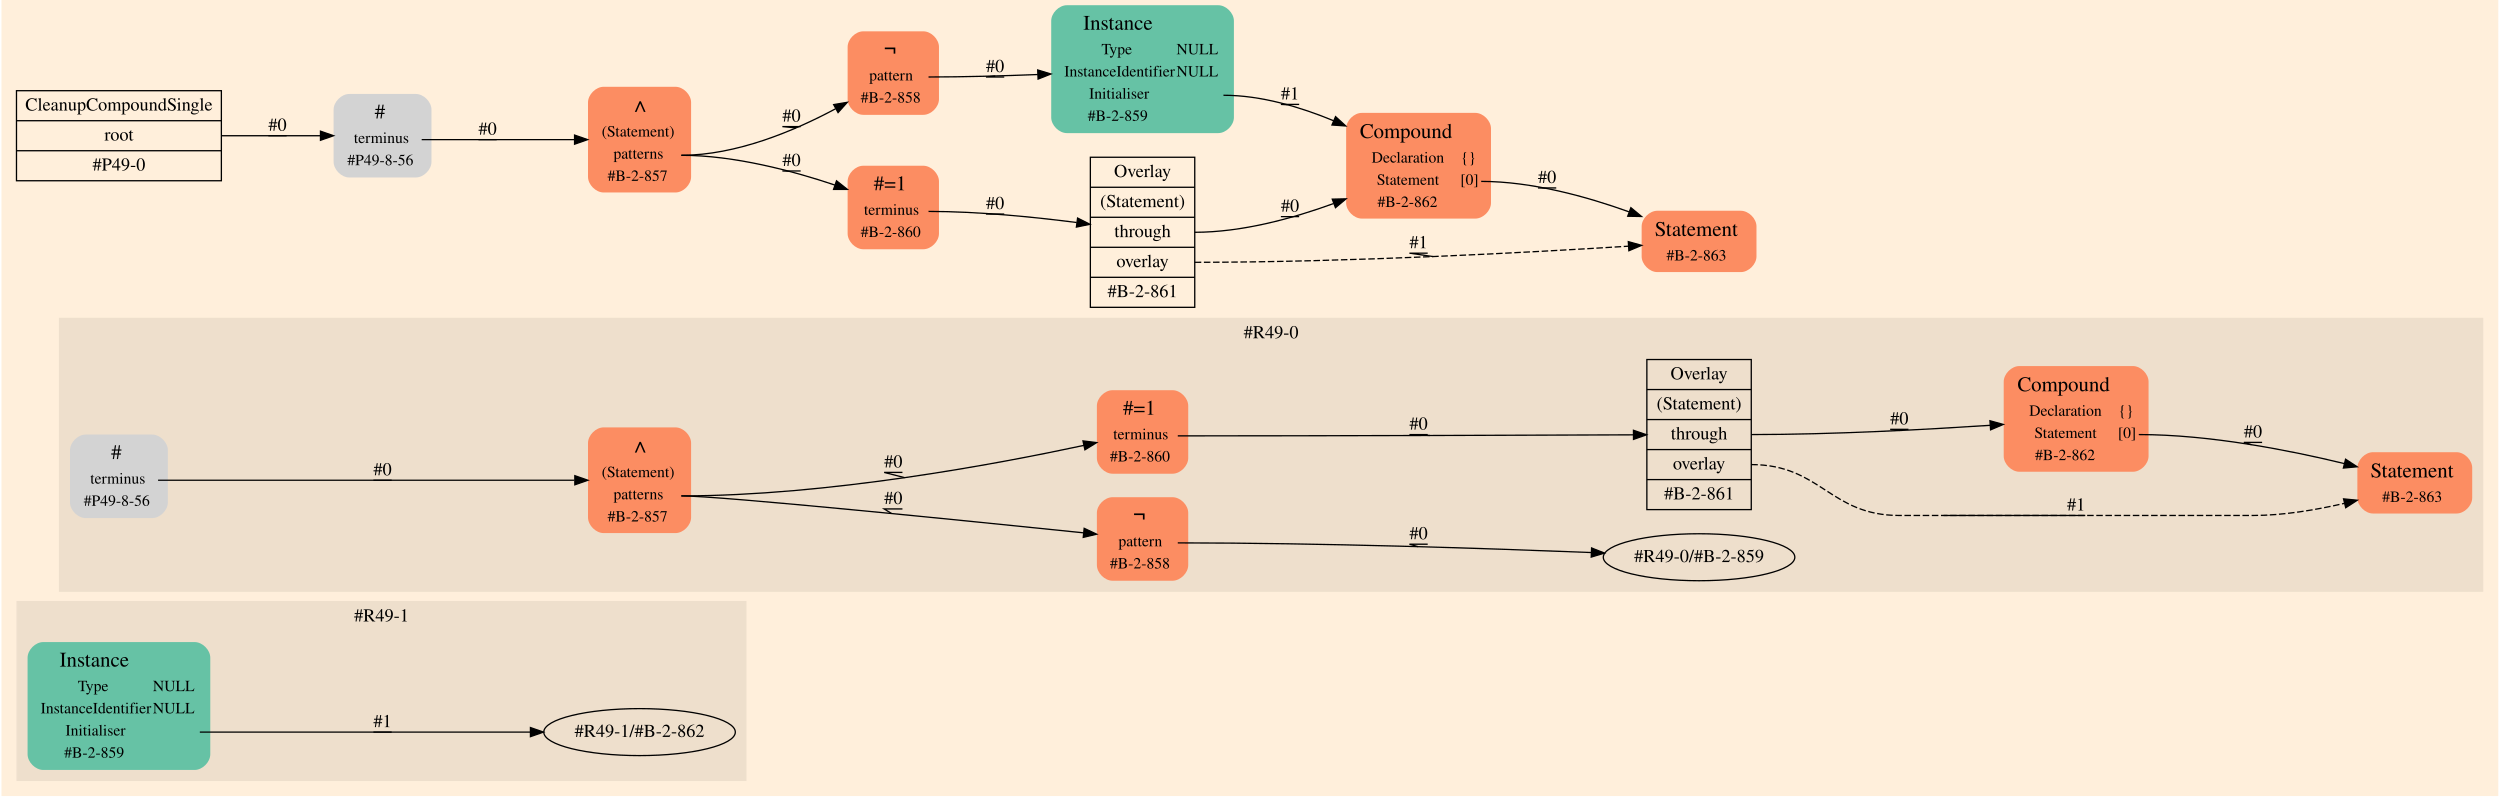
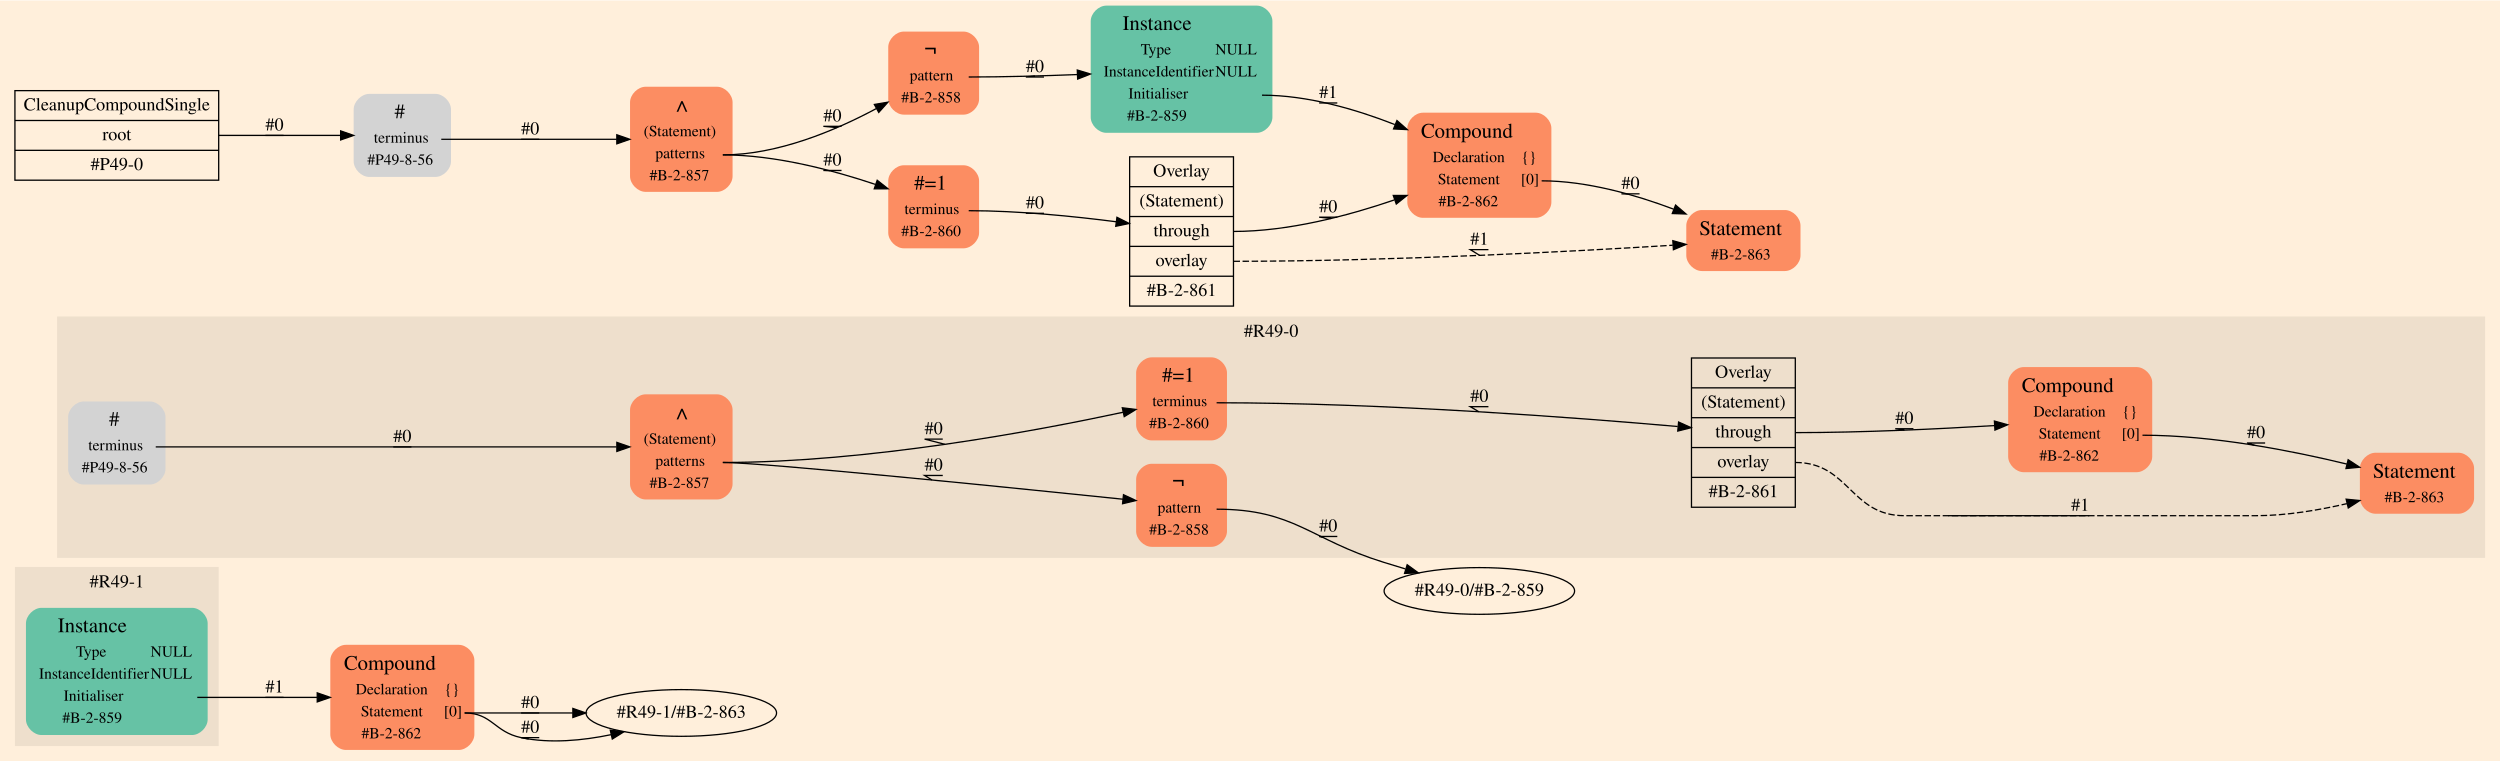
- <svg xmlns="http://www.w3.org/2000/svg" width="1008pt" height="321pt" viewBox="0.00 0.00 1008.00 321.38">
-   <g id="graph0" class="graph" transform="scale(.5268 .5268) rotate(0) translate(4 606)">
-     <polygon fill="#ffefdb" stroke="transparent" points="-4,4 -4,-606 1909.274,-606 1909.274,4 -4,4" />
+ <svg xmlns="http://www.w3.org/2000/svg" width="1008pt" height="307pt" viewBox="0.00 0.00 1008.00 306.65">
+   <g id="graph0" class="graph" transform="scale(.5233 .5233) rotate(0) translate(4 582)">
+     <polygon fill="#ffefdb" stroke="transparent" points="-4,4 -4,-582 1922.274,-582 1922.274,4 -4,4" />
    <g id="clust1" class="cluster">
-       <polygon fill="#eedfcc" stroke="#eedfcc" points="8,-8 8,-145 566.387,-145 566.387,-8 8,-8" />
-       <text text-anchor="middle" x="287.193" y="-129.8" font-family="Times,serif" font-size="14.00" fill="#000000">#R49-1</text>
+       <polygon fill="#eedfcc" stroke="#eedfcc" points="8,-8 8,-145 164,-145 164,-8 8,-8" />
+       <text text-anchor="middle" x="86" y="-129.8" font-family="Times,serif" font-size="14.00" fill="#000000">#R49-1</text>
    </g>
    <g id="clust2" class="cluster">
-       <polygon fill="#eedfcc" stroke="#eedfcc" points="40.5,-153 40.5,-362 1897.274,-362 1897.274,-153 40.5,-153" />
-       <text text-anchor="middle" x="968.887" y="-346.8" font-family="Times,serif" font-size="14.00" fill="#000000">#R49-0</text>
+       <polygon fill="#eedfcc" stroke="#eedfcc" points="40.5,-153 40.5,-338 1910.274,-338 1910.274,-153 40.5,-153" />
+       <text text-anchor="middle" x="975.387" y="-322.8" font-family="Times,serif" font-size="14.00" fill="#000000">#R49-0</text>
    </g>
    <g id="node1" class="node">
      <path fill="#66c2a5" stroke="transparent" d="M144,-114C144,-114 28,-114 28,-114 22,-114 16,-108 16,-102 16,-102 16,-28 16,-28 16,-22 22,-16 28,-16 28,-16 144,-16 144,-16 150,-16 156,-22 156,-28 156,-28 156,-102 156,-102 156,-108 150,-114 144,-114" />
      <text text-anchor="start" x="40.5" y="-95.2" font-family="Times,serif" font-size="16.00" fill="#000000">Instance</text>
      <text text-anchor="start" x="54.5" y="-76.4" font-family="Times,serif" font-size="12.00" fill="#000000">Type</text>
      <text text-anchor="start" x="112" y="-76.4" font-family="Times,serif" font-size="12.00" fill="#000000">NULL</text>
      <text text-anchor="start" x="26" y="-59.4" font-family="Times,serif" font-size="12.00" fill="#000000">InstanceIdentifier</text>
      <text text-anchor="start" x="112" y="-59.4" font-family="Times,serif" font-size="12.00" fill="#000000">NULL</text>
      <text text-anchor="start" x="45" y="-42.4" font-family="Times,serif" font-size="12.00" fill="#000000">Initialiser</text>
      <text text-anchor="start" x="44" y="-25.4" font-family="Times,serif" font-size="12.00" fill="#000000">#B-2-859</text>
    </g>
    <g id="node2" class="node">
-       <ellipse fill="none" stroke="#000000" cx="484.943" cy="-45" rx="73.387" ry="18" />
-       <text text-anchor="middle" x="484.943" y="-41.3" font-family="Times,serif" font-size="14.00" fill="#000000">#R49-1/#B-2-862</text>
+       <path fill="#fc8d62" stroke="transparent" d="M349.5,-85.5C349.5,-85.5 262.5,-85.5 262.5,-85.5 256.5,-85.5 250.5,-79.5 250.5,-73.5 250.5,-73.5 250.5,-16.5 250.5,-16.5 250.5,-10.5 256.5,-4.5 262.5,-4.5 262.5,-4.5 349.5,-4.5 349.5,-4.5 355.5,-4.5 361.5,-10.5 361.5,-16.5 361.5,-16.5 361.5,-73.5 361.5,-73.5 361.5,-79.5 355.5,-85.5 349.5,-85.5" />
+       <text text-anchor="start" x="261" y="-66.2" font-family="Times,serif" font-size="16.00" fill="#000000">Compound</text>
+       <text text-anchor="start" x="270" y="-47.4" font-family="Times,serif" font-size="12.00" fill="#000000">Declaration</text>
+       <text text-anchor="start" x="338.5" y="-47.4" font-family="Times,serif" font-size="12.00" fill="#000000">{}</text>
+       <text text-anchor="start" x="274" y="-30.4" font-family="Times,serif" font-size="12.00" fill="#000000">Statement</text>
+       <text text-anchor="start" x="338" y="-30.4" font-family="Times,serif" font-size="12.00" fill="#000000">[0]</text>
+       <text text-anchor="start" x="274.5" y="-13.4" font-family="Times,serif" font-size="12.00" fill="#000000">#B-2-862</text>
+     </g>
+     <g id="edge2" class="edge">
+       <path fill="none" stroke="#000000" d="M148,-45C178.294,-45 211.854,-45 240.226,-45" />
+       <polygon fill="#000000" stroke="#000000" points="240.428,-48.5 250.428,-45 240.428,-41.5 240.428,-48.5" />
+       <text text-anchor="middle" x="207.5" y="-48.8" font-family="Times,serif" font-size="14.00" fill="#000000">#1</text>
+       <polyline fill="none" stroke="#000000" points="214.5,-45 200.5,-45 207.292,-45 " />
+     </g>
+     <g id="node3" class="node">
+       <ellipse fill="none" stroke="#000000" cx="520.943" cy="-33" rx="73.387" ry="18" />
+       <text text-anchor="middle" x="520.943" y="-29.3" font-family="Times,serif" font-size="14.00" fill="#000000">#R49-1/#B-2-863</text>
    </g>
    <g id="edge1" class="edge">
-       <path fill="none" stroke="#000000" d="M148,-45C234.243,-45 332.904,-45 401.075,-45" />
-       <polygon fill="#000000" stroke="#000000" points="401.327,-48.5 411.327,-45 401.327,-41.5 401.327,-48.5" />
-       <text text-anchor="middle" x="288" y="-48.8" font-family="Times,serif" font-size="14.00" fill="#000000">#1</text>
-       <polyline fill="none" stroke="#000000" points="295,-45 281,-45 287.994,-45 " />
-     </g>
-     <g id="node3" class="node">
-       <path fill="#fc8d62" stroke="transparent" d="M512.443,-278.5C512.443,-278.5 457.443,-278.5 457.443,-278.5 451.443,-278.5 445.443,-272.5 445.443,-266.5 445.443,-266.5 445.443,-209.5 445.443,-209.5 445.443,-203.5 451.443,-197.5 457.443,-197.5 457.443,-197.5 512.443,-197.5 512.443,-197.5 518.443,-197.5 524.443,-203.5 524.443,-209.5 524.443,-209.5 524.443,-266.5 524.443,-266.5 524.443,-272.5 518.443,-278.5 512.443,-278.5" />
-       <text text-anchor="start" x="477.443" y="-259.2" font-family="Times,serif" font-size="16.00" fill="#000000">∧</text>
-       <text text-anchor="start" x="455.943" y="-240.4" font-family="Times,serif" font-size="12.00" fill="#000000">(Statement)</text>
-       <text text-anchor="start" x="464.943" y="-223.4" font-family="Times,serif" font-size="12.00" fill="#000000">patterns</text>
-       <text text-anchor="start" x="460.443" y="-206.4" font-family="Times,serif" font-size="12.00" fill="#000000">#B-2-857</text>
+       <path fill="none" stroke="#000000" d="M354,-33C381.113,-33 410.704,-33 437.341,-33" />
+       <polygon fill="#000000" stroke="#000000" points="437.393,-36.5 447.393,-33 437.393,-29.5 437.393,-36.5" />
+       <text text-anchor="middle" x="404.5" y="-36.8" font-family="Times,serif" font-size="14.00" fill="#000000">#0</text>
+       <polyline fill="none" stroke="#000000" points="411.5,-33 397.5,-33 404.438,-33 " />
+     </g>
+     <g id="edge3" class="edge">
+       <path fill="none" stroke="#000000" d="M354,-33C375.097,-33 376.849,-18.313 397.5,-14 420.038,-9.293 445.117,-11.759 466.751,-16.258" />
+       <polygon fill="#000000" stroke="#000000" points="466.22,-19.727 476.747,-18.528 467.771,-12.9 466.22,-19.727" />
+       <text text-anchor="middle" x="404.5" y="-17.8" font-family="Times,serif" font-size="14.00" fill="#000000">#0</text>
+       <polyline fill="none" stroke="#000000" points="411.5,-14 397.5,-14 403.363,-12.942 " />
+     </g>
+     <g id="node4" class="node">
+       <path fill="#fc8d62" stroke="transparent" d="M548.443,-278.5C548.443,-278.5 493.443,-278.5 493.443,-278.5 487.443,-278.5 481.443,-272.5 481.443,-266.5 481.443,-266.5 481.443,-209.5 481.443,-209.5 481.443,-203.5 487.443,-197.5 493.443,-197.5 493.443,-197.5 548.443,-197.5 548.443,-197.5 554.443,-197.5 560.443,-203.5 560.443,-209.5 560.443,-209.5 560.443,-266.5 560.443,-266.5 560.443,-272.5 554.443,-278.5 548.443,-278.5" />
+       <text text-anchor="start" x="513.443" y="-259.2" font-family="Times,serif" font-size="16.00" fill="#000000">∧</text>
+       <text text-anchor="start" x="491.943" y="-240.4" font-family="Times,serif" font-size="12.00" fill="#000000">(Statement)</text>
+       <text text-anchor="start" x="500.943" y="-223.4" font-family="Times,serif" font-size="12.00" fill="#000000">patterns</text>
+       <text text-anchor="start" x="496.443" y="-206.4" font-family="Times,serif" font-size="12.00" fill="#000000">#B-2-857</text>
+     </g>
+     <g id="node6" class="node">
+       <path fill="#fc8d62" stroke="transparent" d="M929.387,-225C929.387,-225 883.387,-225 883.387,-225 877.387,-225 871.387,-219 871.387,-213 871.387,-213 871.387,-173 871.387,-173 871.387,-167 877.387,-161 883.387,-161 883.387,-161 929.387,-161 929.387,-161 935.387,-161 941.387,-167 941.387,-173 941.387,-173 941.387,-213 941.387,-213 941.387,-219 935.387,-225 929.387,-225" />
+       <text text-anchor="start" x="899.387" y="-206.2" font-family="Times,serif" font-size="16.00" fill="#000000">¬</text>
+       <text text-anchor="start" x="887.887" y="-187.4" font-family="Times,serif" font-size="12.00" fill="#000000">pattern</text>
+       <text text-anchor="start" x="881.387" y="-170.4" font-family="Times,serif" font-size="12.00" fill="#000000">#B-2-858</text>
+     </g>
+     <g id="edge5" class="edge">
+       <path fill="none" stroke="#000000" d="M552.943,-226C583.029,-226 772.856,-206.8 861.23,-197.69" />
+       <polygon fill="#000000" stroke="#000000" points="861.646,-201.166 871.234,-196.658 860.927,-194.203 861.646,-201.166" />
+       <text text-anchor="middle" x="715.387" y="-219.8" font-family="Times,serif" font-size="14.00" fill="#000000">#0</text>
+       <polyline fill="none" stroke="#000000" points="722.387,-216 708.387,-216 714.077,-212.481 " />
+     </g>
+     <g id="node7" class="node">
+       <path fill="#fc8d62" stroke="transparent" d="M929.387,-307C929.387,-307 883.387,-307 883.387,-307 877.387,-307 871.387,-301 871.387,-295 871.387,-295 871.387,-255 871.387,-255 871.387,-249 877.387,-243 883.387,-243 883.387,-243 929.387,-243 929.387,-243 935.387,-243 941.387,-249 941.387,-255 941.387,-255 941.387,-295 941.387,-295 941.387,-301 935.387,-307 929.387,-307" />
+       <text text-anchor="start" x="891.387" y="-288.2" font-family="Times,serif" font-size="16.00" fill="#000000">#=1</text>
+       <text text-anchor="start" x="883.887" y="-269.4" font-family="Times,serif" font-size="12.00" fill="#000000">terminus</text>
+       <text text-anchor="start" x="881.387" y="-252.4" font-family="Times,serif" font-size="12.00" fill="#000000">#B-2-860</text>
+     </g>
+     <g id="edge4" class="edge">
+       <path fill="none" stroke="#000000" d="M552.943,-226C664.751,-226 794.586,-250.356 861.454,-264.724" />
+       <polygon fill="#000000" stroke="#000000" points="860.728,-268.148 871.243,-266.854 862.216,-261.308 860.728,-268.148" />
+       <text text-anchor="middle" x="715.387" y="-247.8" font-family="Times,serif" font-size="14.00" fill="#000000">#0</text>
+       <polyline fill="none" stroke="#000000" points="722.387,-244 708.387,-244 724.071,-239.977 " />
    </g>
    <g id="node5" class="node">
-       <path fill="#fc8d62" stroke="transparent" d="M893.387,-225C893.387,-225 847.387,-225 847.387,-225 841.387,-225 835.387,-219 835.387,-213 835.387,-213 835.387,-173 835.387,-173 835.387,-167 841.387,-161 847.387,-161 847.387,-161 893.387,-161 893.387,-161 899.387,-161 905.387,-167 905.387,-173 905.387,-173 905.387,-213 905.387,-213 905.387,-219 899.387,-225 893.387,-225" />
-       <text text-anchor="start" x="863.387" y="-206.2" font-family="Times,serif" font-size="16.00" fill="#000000">¬</text>
-       <text text-anchor="start" x="851.887" y="-187.4" font-family="Times,serif" font-size="12.00" fill="#000000">pattern</text>
-       <text text-anchor="start" x="845.387" y="-170.4" font-family="Times,serif" font-size="12.00" fill="#000000">#B-2-858</text>
-     </g>
-     <g id="edge3" class="edge">
-       <path fill="none" stroke="#000000" d="M516.943,-226C547.029,-226 736.856,-206.8 825.23,-197.69" />
-       <polygon fill="#000000" stroke="#000000" points="825.646,-201.166 835.234,-196.658 824.927,-194.203 825.646,-201.166" />
-       <text text-anchor="middle" x="679.387" y="-219.8" font-family="Times,serif" font-size="14.00" fill="#000000">#0</text>
-       <polyline fill="none" stroke="#000000" points="686.387,-216 672.387,-216 678.077,-212.481 " />
-     </g>
-     <g id="node6" class="node">
-       <path fill="#fc8d62" stroke="transparent" d="M893.387,-307C893.387,-307 847.387,-307 847.387,-307 841.387,-307 835.387,-301 835.387,-295 835.387,-295 835.387,-255 835.387,-255 835.387,-249 841.387,-243 847.387,-243 847.387,-243 893.387,-243 893.387,-243 899.387,-243 905.387,-249 905.387,-255 905.387,-255 905.387,-295 905.387,-295 905.387,-301 899.387,-307 893.387,-307" />
-       <text text-anchor="start" x="855.387" y="-288.2" font-family="Times,serif" font-size="16.00" fill="#000000">#=1</text>
-       <text text-anchor="start" x="847.887" y="-269.4" font-family="Times,serif" font-size="12.00" fill="#000000">terminus</text>
-       <text text-anchor="start" x="845.387" y="-252.4" font-family="Times,serif" font-size="12.00" fill="#000000">#B-2-860</text>
-     </g>
-     <g id="edge2" class="edge">
-       <path fill="none" stroke="#000000" d="M516.943,-226C628.751,-226 758.586,-250.356 825.454,-264.724" />
-       <polygon fill="#000000" stroke="#000000" points="824.728,-268.148 835.243,-266.854 826.216,-261.308 824.728,-268.148" />
-       <text text-anchor="middle" x="679.387" y="-247.8" font-family="Times,serif" font-size="14.00" fill="#000000">#0</text>
-       <polyline fill="none" stroke="#000000" points="686.387,-244 672.387,-244 688.071,-239.977 " />
-     </g>
-     <g id="node4" class="node">
      <path fill="#d3d3d3" stroke="transparent" d="M111.5,-273C111.5,-273 60.5,-273 60.5,-273 54.5,-273 48.5,-267 48.5,-261 48.5,-261 48.5,-221 48.5,-221 48.5,-215 54.5,-209 60.5,-209 60.5,-209 111.5,-209 111.5,-209 117.5,-209 123.5,-215 123.5,-221 123.5,-221 123.5,-261 123.5,-261 123.5,-267 117.5,-273 111.5,-273" />
      <text text-anchor="start" x="80" y="-254.2" font-family="Times,serif" font-size="16.00" fill="#000000">#</text>
      <text text-anchor="start" x="64" y="-235.4" font-family="Times,serif" font-size="12.00" fill="#000000">terminus</text>
      <text text-anchor="start" x="59" y="-218.4" font-family="Times,serif" font-size="12.00" fill="#000000">#P49-8-56</text>
    </g>
-     <g id="edge4" class="edge">
-       <path fill="none" stroke="#000000" d="M116,-238C230.082,-238 364.007,-238 434.944,-238" />
-       <polygon fill="#000000" stroke="#000000" points="435.36,-241.5 445.359,-238 435.359,-234.5 435.36,-241.5" />
-       <text text-anchor="middle" x="288" y="-241.8" font-family="Times,serif" font-size="14.00" fill="#000000">#0</text>
-       <polyline fill="none" stroke="#000000" points="295,-238 281,-238 291.693,-238 " />
+     <g id="edge6" class="edge">
+       <path fill="none" stroke="#000000" d="M116,-238C243.91,-238 394.548,-238 470.998,-238" />
+       <polygon fill="#000000" stroke="#000000" points="471.283,-241.5 481.283,-238 471.283,-234.5 471.283,-241.5" />
+       <text text-anchor="middle" x="306" y="-241.8" font-family="Times,serif" font-size="14.00" fill="#000000">#0</text>
+       <polyline fill="none" stroke="#000000" points="313,-238 299,-238 312.82,-238 " />
+     </g>
+     <g id="node11" class="node">
+       <ellipse fill="none" stroke="#000000" cx="1135.83" cy="-127" rx="73.387" ry="18" />
+       <text text-anchor="middle" x="1135.83" y="-123.3" font-family="Times,serif" font-size="14.00" fill="#000000">#R49-0/#B-2-859</text>
+     </g>
+     <g id="edge7" class="edge">
+       <path fill="none" stroke="#000000" d="M933.387,-190C993.546,-190 1004.904,-166.743 1062.387,-149 1067.713,-147.356 1073.261,-145.661 1078.817,-143.976" />
+       <polygon fill="#000000" stroke="#000000" points="1080.219,-147.209 1088.779,-140.967 1078.195,-140.508 1080.219,-147.209" />
+       <text text-anchor="middle" x="1019.387" y="-172.8" font-family="Times,serif" font-size="14.00" fill="#000000">#0</text>
+       <polyline fill="none" stroke="#000000" points="1026.387,-169 1012.387,-169 1015.17,-168.296 " />
    </g>
    <g id="node10" class="node">
-       <ellipse fill="none" stroke="#000000" cx="1296.83" cy="-179" rx="73.387" ry="18" />
-       <text text-anchor="middle" x="1296.83" y="-175.3" font-family="Times,serif" font-size="14.00" fill="#000000">#R49-0/#B-2-859</text>
-     </g>
-     <g id="edge5" class="edge">
-       <path fill="none" stroke="#000000" d="M897.387,-190C1006.993,-190 1133.452,-185.81 1214.216,-182.602" />
-       <polygon fill="#000000" stroke="#000000" points="1214.471,-186.095 1224.322,-182.196 1214.19,-179.101 1214.471,-186.095" />
-       <text text-anchor="middle" x="1081.887" y="-192.8" font-family="Times,serif" font-size="14.00" fill="#000000">#0</text>
-       <polyline fill="none" stroke="#000000" points="1088.887,-189 1074.887,-189 1081.459,-187.105 " />
+       <polygon fill="#eedfcc" stroke="#000000" points="1299.274,-191.5 1299.274,-306.5 1379.274,-306.5 1379.274,-191.5 1299.274,-191.5" />
+       <text text-anchor="middle" x="1339.274" y="-291.3" font-family="Times,serif" font-size="14.00" fill="#000000">Overlay</text>
+       <polyline fill="none" stroke="#000000" points="1299.274,-283.5 1379.274,-283.5 " />
+       <text text-anchor="middle" x="1339.274" y="-268.3" font-family="Times,serif" font-size="14.00" fill="#000000">(Statement)</text>
+       <polyline fill="none" stroke="#000000" points="1299.274,-260.5 1379.274,-260.5 " />
+       <text text-anchor="middle" x="1339.274" y="-245.3" font-family="Times,serif" font-size="14.00" fill="#000000">through</text>
+       <polyline fill="none" stroke="#000000" points="1299.274,-237.5 1379.274,-237.5 " />
+       <text text-anchor="middle" x="1339.274" y="-222.3" font-family="Times,serif" font-size="14.00" fill="#000000">overlay</text>
+       <polyline fill="none" stroke="#000000" points="1299.274,-214.5 1379.274,-214.5 " />
+       <text text-anchor="middle" x="1339.274" y="-199.3" font-family="Times,serif" font-size="14.00" fill="#000000">#B-2-861</text>
+     </g>
+     <g id="edge8" class="edge">
+       <path fill="none" stroke="#000000" d="M933.387,-272C1061.464,-272 1211.911,-260.443 1288.659,-253.714" />
+       <polygon fill="#000000" stroke="#000000" points="1289.338,-257.168 1298.99,-252.798 1288.72,-250.195 1289.338,-257.168" />
+       <text text-anchor="middle" x="1135.83" y="-272.8" font-family="Times,serif" font-size="14.00" fill="#000000">#0</text>
+       <polyline fill="none" stroke="#000000" points="1142.83,-269 1128.83,-269 1135.442,-265.073 " />
+     </g>
+     <g id="node8" class="node">
+       <path fill="#fc8d62" stroke="transparent" d="M1890.274,-233.5C1890.274,-233.5 1826.274,-233.5 1826.274,-233.5 1820.274,-233.5 1814.274,-227.5 1814.274,-221.5 1814.274,-221.5 1814.274,-198.5 1814.274,-198.5 1814.274,-192.5 1820.274,-186.5 1826.274,-186.5 1826.274,-186.5 1890.274,-186.5 1890.274,-186.5 1896.274,-186.5 1902.274,-192.5 1902.274,-198.5 1902.274,-198.5 1902.274,-221.5 1902.274,-221.5 1902.274,-227.5 1896.274,-233.5 1890.274,-233.5" />
+       <text text-anchor="start" x="1824.274" y="-214.2" font-family="Times,serif" font-size="16.00" fill="#000000">Statement</text>
+       <text text-anchor="start" x="1833.274" y="-195.4" font-family="Times,serif" font-size="12.00" fill="#000000">#B-2-863</text>
    </g>
    <g id="node9" class="node">
-       <polygon fill="#eedfcc" stroke="#000000" points="1256.83,-215.5 1256.83,-330.5 1336.83,-330.5 1336.83,-215.5 1256.83,-215.5" />
-       <text text-anchor="middle" x="1296.83" y="-315.3" font-family="Times,serif" font-size="14.00" fill="#000000">Overlay</text>
-       <polyline fill="none" stroke="#000000" points="1256.83,-307.5 1336.83,-307.5 " />
-       <text text-anchor="middle" x="1296.83" y="-292.3" font-family="Times,serif" font-size="14.00" fill="#000000">(Statement)</text>
-       <polyline fill="none" stroke="#000000" points="1256.83,-284.5 1336.83,-284.5 " />
-       <text text-anchor="middle" x="1296.83" y="-269.3" font-family="Times,serif" font-size="14.00" fill="#000000">through</text>
-       <polyline fill="none" stroke="#000000" points="1256.83,-261.5 1336.83,-261.5 " />
-       <text text-anchor="middle" x="1296.83" y="-246.3" font-family="Times,serif" font-size="14.00" fill="#000000">overlay</text>
-       <polyline fill="none" stroke="#000000" points="1256.83,-238.5 1336.83,-238.5 " />
-       <text text-anchor="middle" x="1296.83" y="-223.3" font-family="Times,serif" font-size="14.00" fill="#000000">#B-2-861</text>
-     </g>
-     <g id="edge6" class="edge">
-       <path fill="none" stroke="#000000" d="M897.387,-272C1022.898,-272 1170.592,-272.5 1246.37,-272.793" />
-       <polygon fill="#000000" stroke="#000000" points="1246.562,-276.293 1256.575,-272.833 1246.589,-269.293 1246.562,-276.293" />
-       <text text-anchor="middle" x="1081.887" y="-276.8" font-family="Times,serif" font-size="14.00" fill="#000000">#0</text>
-       <polyline fill="none" stroke="#000000" points="1088.887,-273 1074.887,-273 1090.551,-272.287 " />
-     </g>
-     <g id="node7" class="node">
-       <path fill="#fc8d62" stroke="transparent" d="M1877.274,-259.5C1877.274,-259.5 1813.274,-259.5 1813.274,-259.5 1807.274,-259.5 1801.274,-253.5 1801.274,-247.5 1801.274,-247.5 1801.274,-224.5 1801.274,-224.5 1801.274,-218.5 1807.274,-212.5 1813.274,-212.5 1813.274,-212.5 1877.274,-212.5 1877.274,-212.5 1883.274,-212.5 1889.274,-218.5 1889.274,-224.5 1889.274,-224.5 1889.274,-247.5 1889.274,-247.5 1889.274,-253.5 1883.274,-259.5 1877.274,-259.5" />
-       <text text-anchor="start" x="1811.274" y="-240.2" font-family="Times,serif" font-size="16.00" fill="#000000">Statement</text>
-       <text text-anchor="start" x="1820.274" y="-221.4" font-family="Times,serif" font-size="12.00" fill="#000000">#B-2-863</text>
-     </g>
-     <g id="node8" class="node">
-       <path fill="#fc8d62" stroke="transparent" d="M1629.274,-325.5C1629.274,-325.5 1542.274,-325.5 1542.274,-325.5 1536.274,-325.5 1530.274,-319.5 1530.274,-313.5 1530.274,-313.5 1530.274,-256.5 1530.274,-256.5 1530.274,-250.5 1536.274,-244.5 1542.274,-244.5 1542.274,-244.5 1629.274,-244.5 1629.274,-244.5 1635.274,-244.5 1641.274,-250.5 1641.274,-256.5 1641.274,-256.5 1641.274,-313.5 1641.274,-313.5 1641.274,-319.5 1635.274,-325.5 1629.274,-325.5" />
-       <text text-anchor="start" x="1540.774" y="-306.2" font-family="Times,serif" font-size="16.00" fill="#000000">Compound</text>
-       <text text-anchor="start" x="1549.774" y="-287.4" font-family="Times,serif" font-size="12.00" fill="#000000">Declaration</text>
-       <text text-anchor="start" x="1618.274" y="-287.4" font-family="Times,serif" font-size="12.00" fill="#000000">{}</text>
-       <text text-anchor="start" x="1553.774" y="-270.4" font-family="Times,serif" font-size="12.00" fill="#000000">Statement</text>
-       <text text-anchor="start" x="1617.774" y="-270.4" font-family="Times,serif" font-size="12.00" fill="#000000">[0]</text>
-       <text text-anchor="start" x="1554.274" y="-253.4" font-family="Times,serif" font-size="12.00" fill="#000000">#B-2-862</text>
-     </g>
-     <g id="edge7" class="edge">
-       <path fill="none" stroke="#000000" d="M1633.774,-273C1687.954,-273 1748.79,-261.073 1791.258,-250.762" />
-       <polygon fill="#000000" stroke="#000000" points="1792.241,-254.124 1801.104,-248.321 1790.556,-247.33 1792.241,-254.124" />
-       <text text-anchor="middle" x="1721.274" y="-270.8" font-family="Times,serif" font-size="14.00" fill="#000000">#0</text>
-       <polyline fill="none" stroke="#000000" points="1728.274,-267 1714.274,-267 1720.099,-265.241 " />
+       <path fill="#fc8d62" stroke="transparent" d="M1642.274,-299.5C1642.274,-299.5 1555.274,-299.5 1555.274,-299.5 1549.274,-299.5 1543.274,-293.5 1543.274,-287.5 1543.274,-287.5 1543.274,-230.5 1543.274,-230.5 1543.274,-224.5 1549.274,-218.5 1555.274,-218.5 1555.274,-218.5 1642.274,-218.5 1642.274,-218.5 1648.274,-218.5 1654.274,-224.5 1654.274,-230.5 1654.274,-230.5 1654.274,-287.5 1654.274,-287.5 1654.274,-293.5 1648.274,-299.5 1642.274,-299.5" />
+       <text text-anchor="start" x="1553.774" y="-280.2" font-family="Times,serif" font-size="16.00" fill="#000000">Compound</text>
+       <text text-anchor="start" x="1562.774" y="-261.4" font-family="Times,serif" font-size="12.00" fill="#000000">Declaration</text>
+       <text text-anchor="start" x="1631.274" y="-261.4" font-family="Times,serif" font-size="12.00" fill="#000000">{}</text>
+       <text text-anchor="start" x="1566.774" y="-244.4" font-family="Times,serif" font-size="12.00" fill="#000000">Statement</text>
+       <text text-anchor="start" x="1630.774" y="-244.4" font-family="Times,serif" font-size="12.00" fill="#000000">[0]</text>
+       <text text-anchor="start" x="1567.274" y="-227.4" font-family="Times,serif" font-size="12.00" fill="#000000">#B-2-862</text>
    </g>
    <g id="edge9" class="edge">
-       <path fill="none" stroke="#000000" stroke-dasharray="5,2" d="M1336.83,-250C1390.146,-250 1396.958,-211 1450.274,-211 1450.274,-211 1450.274,-211 1721.274,-211 1744.498,-211 1769.695,-215.266 1791.271,-220.274" />
-       <polygon fill="#000000" stroke="#000000" points="1790.684,-223.733 1801.228,-222.695 1792.338,-216.931 1790.684,-223.733" />
-       <text text-anchor="middle" x="1585.774" y="-214.8" font-family="Times,serif" font-size="14.00" fill="#000000">#1</text>
-       <polyline fill="none" stroke="#000000" points="1592.774,-211 1578.774,-211 1484.149,-211 " />
-     </g>
-     <g id="edge8" class="edge">
-       <path fill="none" stroke="#000000" d="M1336.83,-273C1398.968,-273 1469.729,-276.776 1519.886,-280.092" />
-       <polygon fill="#000000" stroke="#000000" points="1519.737,-283.59 1529.949,-280.769 1520.207,-276.606 1519.737,-283.59" />
-       <text text-anchor="middle" x="1450.274" y="-280.8" font-family="Times,serif" font-size="14.00" fill="#000000">#0</text>
-       <polyline fill="none" stroke="#000000" points="1457.274,-277 1443.274,-277 1450.879,-276.125 " />
-     </g>
-     <g id="node11" class="node">
-       <polygon fill="#ffefdb" stroke="#000000" points="7.5,-467.5 7.5,-536.5 164.5,-536.5 164.5,-467.5 7.5,-467.5" />
-       <text text-anchor="middle" x="86" y="-521.3" font-family="Times,serif" font-size="14.00" fill="#000000">CleanupCompoundSingle</text>
-       <polyline fill="none" stroke="#000000" points="7.5,-513.5 164.5,-513.5 " />
-       <text text-anchor="middle" x="86" y="-498.3" font-family="Times,serif" font-size="14.00" fill="#000000">root</text>
-       <polyline fill="none" stroke="#000000" points="7.5,-490.5 164.5,-490.5 " />
-       <text text-anchor="middle" x="86" y="-475.3" font-family="Times,serif" font-size="14.00" fill="#000000">#P49-0</text>
+       <path fill="none" stroke="#000000" d="M1646.774,-247C1700.954,-247 1761.79,-235.073 1804.258,-224.762" />
+       <polygon fill="#000000" stroke="#000000" points="1805.241,-228.124 1814.104,-222.321 1803.556,-221.33 1805.241,-228.124" />
+       <text text-anchor="middle" x="1734.274" y="-244.8" font-family="Times,serif" font-size="14.00" fill="#000000">#0</text>
+       <polyline fill="none" stroke="#000000" points="1741.274,-241 1727.274,-241 1733.099,-239.241 " />
+     </g>
+     <g id="edge11" class="edge">
+       <path fill="none" stroke="#000000" stroke-dasharray="5,2" d="M1379.274,-226C1420.817,-226 1421.731,-185 1463.274,-185 1463.274,-185 1463.274,-185 1734.274,-185 1757.498,-185 1782.695,-189.266 1804.271,-194.274" />
+       <polygon fill="#000000" stroke="#000000" points="1803.684,-197.733 1814.228,-196.695 1805.338,-190.931 1803.684,-197.733" />
+       <text text-anchor="middle" x="1598.774" y="-188.8" font-family="Times,serif" font-size="14.00" fill="#000000">#1</text>
+       <polyline fill="none" stroke="#000000" points="1605.774,-185 1591.774,-185 1497.149,-185 " />
+     </g>
+     <g id="edge10" class="edge">
+       <path fill="none" stroke="#000000" d="M1379.274,-249C1430.835,-249 1489.139,-251.788 1532.692,-254.419" />
+       <polygon fill="#000000" stroke="#000000" points="1532.674,-257.925 1542.871,-255.048 1533.105,-250.938 1532.674,-257.925" />
+       <text text-anchor="middle" x="1463.274" y="-255.8" font-family="Times,serif" font-size="14.00" fill="#000000">#0</text>
+       <polyline fill="none" stroke="#000000" points="1470.274,-252 1456.274,-252 1463.319,-250.894 " />
    </g>
    <g id="node12" class="node">
-       <path fill="#d3d3d3" stroke="transparent" d="M313.5,-534C313.5,-534 262.5,-534 262.5,-534 256.5,-534 250.5,-528 250.5,-522 250.5,-522 250.5,-482 250.5,-482 250.5,-476 256.5,-470 262.5,-470 262.5,-470 313.5,-470 313.5,-470 319.5,-470 325.5,-476 325.5,-482 325.5,-482 325.5,-522 325.5,-522 325.5,-528 319.5,-534 313.5,-534" />
-       <text text-anchor="start" x="282" y="-515.2" font-family="Times,serif" font-size="16.00" fill="#000000">#</text>
-       <text text-anchor="start" x="266" y="-496.4" font-family="Times,serif" font-size="12.00" fill="#000000">terminus</text>
-       <text text-anchor="start" x="261" y="-479.4" font-family="Times,serif" font-size="12.00" fill="#000000">#P49-8-56</text>
-     </g>
-     <g id="edge10" class="edge">
-       <path fill="none" stroke="#000000" d="M164.5,-502C189.508,-502 217.365,-502 240.283,-502" />
-       <polygon fill="#000000" stroke="#000000" points="240.437,-505.5 250.437,-502 240.437,-498.5 240.437,-505.5" />
-       <text text-anchor="middle" x="207.5" y="-505.8" font-family="Times,serif" font-size="14.00" fill="#000000">#0</text>
-       <polyline fill="none" stroke="#000000" points="214.5,-502 200.5,-502 207.415,-502 " />
+       <polygon fill="#ffefdb" stroke="#000000" points="7.5,-443.5 7.5,-512.5 164.5,-512.5 164.5,-443.5 7.5,-443.5" />
+       <text text-anchor="middle" x="86" y="-497.3" font-family="Times,serif" font-size="14.00" fill="#000000">CleanupCompoundSingle</text>
+       <polyline fill="none" stroke="#000000" points="7.5,-489.5 164.5,-489.5 " />
+       <text text-anchor="middle" x="86" y="-474.3" font-family="Times,serif" font-size="14.00" fill="#000000">root</text>
+       <polyline fill="none" stroke="#000000" points="7.5,-466.5 164.5,-466.5 " />
+       <text text-anchor="middle" x="86" y="-451.3" font-family="Times,serif" font-size="14.00" fill="#000000">#P49-0</text>
    </g>
    <g id="node13" class="node">
-       <path fill="#fc8d62" stroke="transparent" d="M512.443,-539.5C512.443,-539.5 457.443,-539.5 457.443,-539.5 451.443,-539.5 445.443,-533.5 445.443,-527.5 445.443,-527.5 445.443,-470.5 445.443,-470.5 445.443,-464.5 451.443,-458.5 457.443,-458.5 457.443,-458.5 512.443,-458.5 512.443,-458.5 518.443,-458.5 524.443,-464.5 524.443,-470.5 524.443,-470.5 524.443,-527.5 524.443,-527.5 524.443,-533.5 518.443,-539.5 512.443,-539.5" />
-       <text text-anchor="start" x="477.443" y="-520.2" font-family="Times,serif" font-size="16.00" fill="#000000">∧</text>
-       <text text-anchor="start" x="455.943" y="-501.4" font-family="Times,serif" font-size="12.00" fill="#000000">(Statement)</text>
-       <text text-anchor="start" x="464.943" y="-484.4" font-family="Times,serif" font-size="12.00" fill="#000000">patterns</text>
-       <text text-anchor="start" x="460.443" y="-467.4" font-family="Times,serif" font-size="12.00" fill="#000000">#B-2-857</text>
-     </g>
-     <g id="edge11" class="edge">
-       <path fill="none" stroke="#000000" d="M318,-499C357.229,-499 401.644,-499 434.794,-499" />
-       <polygon fill="#000000" stroke="#000000" points="435.141,-502.5 445.141,-499 435.141,-495.5 435.141,-502.5" />
-       <text text-anchor="middle" x="368.5" y="-502.8" font-family="Times,serif" font-size="14.00" fill="#000000">#0</text>
-       <polyline fill="none" stroke="#000000" points="375.5,-499 361.5,-499 368.706,-499 " />
+       <path fill="#d3d3d3" stroke="transparent" d="M331.5,-510C331.5,-510 280.5,-510 280.5,-510 274.5,-510 268.5,-504 268.5,-498 268.5,-498 268.5,-458 268.5,-458 268.5,-452 274.5,-446 280.5,-446 280.5,-446 331.5,-446 331.5,-446 337.5,-446 343.5,-452 343.5,-458 343.5,-458 343.5,-498 343.5,-498 343.5,-504 337.5,-510 331.5,-510" />
+       <text text-anchor="start" x="300" y="-491.2" font-family="Times,serif" font-size="16.00" fill="#000000">#</text>
+       <text text-anchor="start" x="284" y="-472.4" font-family="Times,serif" font-size="12.00" fill="#000000">terminus</text>
+       <text text-anchor="start" x="279" y="-455.4" font-family="Times,serif" font-size="12.00" fill="#000000">#P49-8-56</text>
+     </g>
+     <g id="edge12" class="edge">
+       <path fill="none" stroke="#000000" d="M164.5,-478C195.759,-478 230.902,-478 258.345,-478" />
+       <polygon fill="#000000" stroke="#000000" points="258.462,-481.5 268.462,-478 258.462,-474.5 258.462,-481.5" />
+       <text text-anchor="middle" x="207.5" y="-481.8" font-family="Times,serif" font-size="14.00" fill="#000000">#0</text>
+       <polyline fill="none" stroke="#000000" points="214.5,-478 200.5,-478 207.548,-478 " />
    </g>
    <g id="node14" class="node">
-       <path fill="#fc8d62" stroke="transparent" d="M702.387,-479C702.387,-479 656.387,-479 656.387,-479 650.387,-479 644.387,-473 644.387,-467 644.387,-467 644.387,-427 644.387,-427 644.387,-421 650.387,-415 656.387,-415 656.387,-415 702.387,-415 702.387,-415 708.387,-415 714.387,-421 714.387,-427 714.387,-427 714.387,-467 714.387,-467 714.387,-473 708.387,-479 702.387,-479" />
-       <text text-anchor="start" x="664.387" y="-460.2" font-family="Times,serif" font-size="16.00" fill="#000000">#=1</text>
-       <text text-anchor="start" x="656.887" y="-441.4" font-family="Times,serif" font-size="12.00" fill="#000000">terminus</text>
-       <text text-anchor="start" x="654.387" y="-424.4" font-family="Times,serif" font-size="12.00" fill="#000000">#B-2-860</text>
-     </g>
-     <g id="edge12" class="edge">
-       <path fill="none" stroke="#000000" d="M516.943,-487C557.61,-487 602.386,-475.034 634.611,-464.192" />
-       <polygon fill="#000000" stroke="#000000" points="635.884,-467.455 644.19,-460.878 633.596,-460.84 635.884,-467.455" />
-       <text text-anchor="middle" x="601.387" y="-478.8" font-family="Times,serif" font-size="14.00" fill="#000000">#0</text>
-       <polyline fill="none" stroke="#000000" points="608.387,-475 594.387,-475 599.424,-474.765 " />
+       <path fill="#fc8d62" stroke="transparent" d="M548.443,-515.5C548.443,-515.5 493.443,-515.5 493.443,-515.5 487.443,-515.5 481.443,-509.5 481.443,-503.5 481.443,-503.5 481.443,-446.5 481.443,-446.5 481.443,-440.5 487.443,-434.5 493.443,-434.5 493.443,-434.5 548.443,-434.5 548.443,-434.5 554.443,-434.5 560.443,-440.5 560.443,-446.5 560.443,-446.5 560.443,-503.5 560.443,-503.5 560.443,-509.5 554.443,-515.5 548.443,-515.5" />
+       <text text-anchor="start" x="513.443" y="-496.2" font-family="Times,serif" font-size="16.00" fill="#000000">∧</text>
+       <text text-anchor="start" x="491.943" y="-477.4" font-family="Times,serif" font-size="12.00" fill="#000000">(Statement)</text>
+       <text text-anchor="start" x="500.943" y="-460.4" font-family="Times,serif" font-size="12.00" fill="#000000">patterns</text>
+       <text text-anchor="start" x="496.443" y="-443.4" font-family="Times,serif" font-size="12.00" fill="#000000">#B-2-857</text>
+     </g>
+     <g id="edge13" class="edge">
+       <path fill="none" stroke="#000000" d="M336,-475C381.784,-475 433.944,-475 471.172,-475" />
+       <polygon fill="#000000" stroke="#000000" points="471.259,-478.5 481.259,-475 471.259,-471.5 471.259,-478.5" />
+       <text text-anchor="middle" x="404.5" y="-478.8" font-family="Times,serif" font-size="14.00" fill="#000000">#0</text>
+       <polyline fill="none" stroke="#000000" points="411.5,-475 397.5,-475 406.863,-475 " />
+     </g>
+     <g id="node15" class="node">
+       <path fill="#fc8d62" stroke="transparent" d="M738.387,-455C738.387,-455 692.387,-455 692.387,-455 686.387,-455 680.387,-449 680.387,-443 680.387,-443 680.387,-403 680.387,-403 680.387,-397 686.387,-391 692.387,-391 692.387,-391 738.387,-391 738.387,-391 744.387,-391 750.387,-397 750.387,-403 750.387,-403 750.387,-443 750.387,-443 750.387,-449 744.387,-455 738.387,-455" />
+       <text text-anchor="start" x="700.387" y="-436.2" font-family="Times,serif" font-size="16.00" fill="#000000">#=1</text>
+       <text text-anchor="start" x="692.887" y="-417.4" font-family="Times,serif" font-size="12.00" fill="#000000">terminus</text>
+       <text text-anchor="start" x="690.387" y="-400.4" font-family="Times,serif" font-size="12.00" fill="#000000">#B-2-860</text>
+     </g>
+     <g id="edge14" class="edge">
+       <path fill="none" stroke="#000000" d="M552.943,-463C593.61,-463 638.386,-451.034 670.611,-440.192" />
+       <polygon fill="#000000" stroke="#000000" points="671.884,-443.455 680.19,-436.878 669.596,-436.84 671.884,-443.455" />
+       <text text-anchor="middle" x="637.387" y="-454.8" font-family="Times,serif" font-size="14.00" fill="#000000">#0</text>
+       <polyline fill="none" stroke="#000000" points="644.387,-451 630.387,-451 635.424,-450.765 " />
+     </g>
+     <g id="node19" class="node">
+       <path fill="#fc8d62" stroke="transparent" d="M738.387,-558C738.387,-558 692.387,-558 692.387,-558 686.387,-558 680.387,-552 680.387,-546 680.387,-546 680.387,-506 680.387,-506 680.387,-500 686.387,-494 692.387,-494 692.387,-494 738.387,-494 738.387,-494 744.387,-494 750.387,-500 750.387,-506 750.387,-506 750.387,-546 750.387,-546 750.387,-552 744.387,-558 738.387,-558" />
+       <text text-anchor="start" x="708.387" y="-539.2" font-family="Times,serif" font-size="16.00" fill="#000000">¬</text>
+       <text text-anchor="start" x="696.887" y="-520.4" font-family="Times,serif" font-size="12.00" fill="#000000">pattern</text>
+       <text text-anchor="start" x="690.387" y="-503.4" font-family="Times,serif" font-size="12.00" fill="#000000">#B-2-858</text>
+     </g>
+     <g id="edge15" class="edge">
+       <path fill="none" stroke="#000000" d="M552.943,-463C595.066,-463 639.428,-481.641 671.13,-498.644" />
+       <polygon fill="#000000" stroke="#000000" points="669.687,-501.845 680.134,-503.611 673.069,-495.716 669.687,-501.845" />
+       <text text-anchor="middle" x="637.387" y="-488.8" font-family="Times,serif" font-size="14.00" fill="#000000">#0</text>
+       <polyline fill="none" stroke="#000000" points="644.387,-485 630.387,-485 640.825,-483.978 " />
+     </g>
+     <g id="node16" class="node">
+       <polygon fill="#ffefdb" stroke="#000000" points="866.387,-346.5 866.387,-461.5 946.387,-461.5 946.387,-346.5 866.387,-346.5" />
+       <text text-anchor="middle" x="906.387" y="-446.3" font-family="Times,serif" font-size="14.00" fill="#000000">Overlay</text>
+       <polyline fill="none" stroke="#000000" points="866.387,-438.5 946.387,-438.5 " />
+       <text text-anchor="middle" x="906.387" y="-423.3" font-family="Times,serif" font-size="14.00" fill="#000000">(Statement)</text>
+       <polyline fill="none" stroke="#000000" points="866.387,-415.5 946.387,-415.5 " />
+       <text text-anchor="middle" x="906.387" y="-400.3" font-family="Times,serif" font-size="14.00" fill="#000000">through</text>
+       <polyline fill="none" stroke="#000000" points="866.387,-392.5 946.387,-392.5 " />
+       <text text-anchor="middle" x="906.387" y="-377.3" font-family="Times,serif" font-size="14.00" fill="#000000">overlay</text>
+       <polyline fill="none" stroke="#000000" points="866.387,-369.5 946.387,-369.5 " />
+       <text text-anchor="middle" x="906.387" y="-354.3" font-family="Times,serif" font-size="14.00" fill="#000000">#B-2-861</text>
+     </g>
+     <g id="edge16" class="edge">
+       <path fill="none" stroke="#000000" d="M742.387,-420C780.591,-420 823.566,-415.646 855.938,-411.48" />
+       <polygon fill="#000000" stroke="#000000" points="856.602,-414.923 866.056,-410.14 855.683,-407.984 856.602,-414.923" />
+       <text text-anchor="middle" x="793.387" y="-421.8" font-family="Times,serif" font-size="14.00" fill="#000000">#0</text>
+       <polyline fill="none" stroke="#000000" points="800.387,-418 786.387,-418 793.057,-417.949 " />
+     </g>
+     <g id="node17" class="node">
+       <path fill="#fc8d62" stroke="transparent" d="M1179.33,-495.5C1179.33,-495.5 1092.33,-495.5 1092.33,-495.5 1086.33,-495.5 1080.33,-489.5 1080.33,-483.5 1080.33,-483.5 1080.33,-426.5 1080.33,-426.5 1080.33,-420.5 1086.33,-414.5 1092.33,-414.5 1092.33,-414.5 1179.33,-414.5 1179.33,-414.5 1185.33,-414.5 1191.33,-420.5 1191.33,-426.5 1191.33,-426.5 1191.33,-483.5 1191.33,-483.5 1191.33,-489.5 1185.33,-495.5 1179.33,-495.5" />
+       <text text-anchor="start" x="1090.83" y="-476.2" font-family="Times,serif" font-size="16.00" fill="#000000">Compound</text>
+       <text text-anchor="start" x="1099.83" y="-457.4" font-family="Times,serif" font-size="12.00" fill="#000000">Declaration</text>
+       <text text-anchor="start" x="1168.33" y="-457.4" font-family="Times,serif" font-size="12.00" fill="#000000">{}</text>
+       <text text-anchor="start" x="1103.83" y="-440.4" font-family="Times,serif" font-size="12.00" fill="#000000">Statement</text>
+       <text text-anchor="start" x="1167.83" y="-440.4" font-family="Times,serif" font-size="12.00" fill="#000000">[0]</text>
+       <text text-anchor="start" x="1104.33" y="-423.4" font-family="Times,serif" font-size="12.00" fill="#000000">#B-2-862</text>
+     </g>
+     <g id="edge17" class="edge">
+       <path fill="none" stroke="#000000" d="M946.387,-404C988.573,-404 1034.282,-415.938 1070.231,-428.262" />
+       <polygon fill="#000000" stroke="#000000" points="1069.506,-431.717 1080.101,-431.739 1071.832,-425.115 1069.506,-431.717" />
+       <text text-anchor="middle" x="1019.387" y="-418.8" font-family="Times,serif" font-size="14.00" fill="#000000">#0</text>
+       <polyline fill="none" stroke="#000000" points="1026.387,-415 1012.387,-415 1021.499,-413.972 " />
    </g>
    <g id="node18" class="node">
-       <path fill="#fc8d62" stroke="transparent" d="M702.387,-582C702.387,-582 656.387,-582 656.387,-582 650.387,-582 644.387,-576 644.387,-570 644.387,-570 644.387,-530 644.387,-530 644.387,-524 650.387,-518 656.387,-518 656.387,-518 702.387,-518 702.387,-518 708.387,-518 714.387,-524 714.387,-530 714.387,-530 714.387,-570 714.387,-570 714.387,-576 708.387,-582 702.387,-582" />
-       <text text-anchor="start" x="672.387" y="-563.2" font-family="Times,serif" font-size="16.00" fill="#000000">¬</text>
-       <text text-anchor="start" x="660.887" y="-544.4" font-family="Times,serif" font-size="12.00" fill="#000000">pattern</text>
-       <text text-anchor="start" x="654.387" y="-527.4" font-family="Times,serif" font-size="12.00" fill="#000000">#B-2-858</text>
-     </g>
-     <g id="edge13" class="edge">
-       <path fill="none" stroke="#000000" d="M516.943,-487C559.066,-487 603.428,-505.641 635.13,-522.644" />
-       <polygon fill="#000000" stroke="#000000" points="633.687,-525.845 644.134,-527.611 637.069,-519.716 633.687,-525.845" />
-       <text text-anchor="middle" x="601.387" y="-512.8" font-family="Times,serif" font-size="14.00" fill="#000000">#0</text>
-       <polyline fill="none" stroke="#000000" points="608.387,-509 594.387,-509 604.825,-507.978 " />
-     </g>
-     <g id="node15" class="node">
-       <polygon fill="#ffefdb" stroke="#000000" points="830.387,-370.5 830.387,-485.5 910.387,-485.5 910.387,-370.5 830.387,-370.5" />
-       <text text-anchor="middle" x="870.387" y="-470.3" font-family="Times,serif" font-size="14.00" fill="#000000">Overlay</text>
-       <polyline fill="none" stroke="#000000" points="830.387,-462.5 910.387,-462.5 " />
-       <text text-anchor="middle" x="870.387" y="-447.3" font-family="Times,serif" font-size="14.00" fill="#000000">(Statement)</text>
-       <polyline fill="none" stroke="#000000" points="830.387,-439.5 910.387,-439.5 " />
-       <text text-anchor="middle" x="870.387" y="-424.3" font-family="Times,serif" font-size="14.00" fill="#000000">through</text>
-       <polyline fill="none" stroke="#000000" points="830.387,-416.5 910.387,-416.5 " />
-       <text text-anchor="middle" x="870.387" y="-401.3" font-family="Times,serif" font-size="14.00" fill="#000000">overlay</text>
-       <polyline fill="none" stroke="#000000" points="830.387,-393.5 910.387,-393.5 " />
-       <text text-anchor="middle" x="870.387" y="-378.3" font-family="Times,serif" font-size="14.00" fill="#000000">#B-2-861</text>
-     </g>
-     <g id="edge14" class="edge">
-       <path fill="none" stroke="#000000" d="M706.387,-444C744.591,-444 787.566,-439.646 819.938,-435.48" />
-       <polygon fill="#000000" stroke="#000000" points="820.602,-438.923 830.056,-434.14 819.683,-431.984 820.602,-438.923" />
-       <text text-anchor="middle" x="757.387" y="-445.8" font-family="Times,serif" font-size="14.00" fill="#000000">#0</text>
-       <polyline fill="none" stroke="#000000" points="764.387,-442 750.387,-442 757.057,-441.949 " />
-     </g>
-     <g id="node16" class="node">
-       <path fill="#fc8d62" stroke="transparent" d="M1125.387,-519.5C1125.387,-519.5 1038.387,-519.5 1038.387,-519.5 1032.387,-519.5 1026.387,-513.5 1026.387,-507.5 1026.387,-507.5 1026.387,-450.5 1026.387,-450.5 1026.387,-444.5 1032.387,-438.5 1038.387,-438.5 1038.387,-438.5 1125.387,-438.5 1125.387,-438.5 1131.387,-438.5 1137.387,-444.5 1137.387,-450.5 1137.387,-450.5 1137.387,-507.5 1137.387,-507.5 1137.387,-513.5 1131.387,-519.5 1125.387,-519.5" />
-       <text text-anchor="start" x="1036.887" y="-500.2" font-family="Times,serif" font-size="16.00" fill="#000000">Compound</text>
-       <text text-anchor="start" x="1045.887" y="-481.4" font-family="Times,serif" font-size="12.00" fill="#000000">Declaration</text>
-       <text text-anchor="start" x="1114.387" y="-481.4" font-family="Times,serif" font-size="12.00" fill="#000000">{}</text>
-       <text text-anchor="start" x="1049.887" y="-464.4" font-family="Times,serif" font-size="12.00" fill="#000000">Statement</text>
-       <text text-anchor="start" x="1113.887" y="-464.4" font-family="Times,serif" font-size="12.00" fill="#000000">[0]</text>
-       <text text-anchor="start" x="1050.387" y="-447.4" font-family="Times,serif" font-size="12.00" fill="#000000">#B-2-862</text>
-     </g>
-     <g id="edge15" class="edge">
-       <path fill="none" stroke="#000000" d="M910.387,-428C946.561,-428 985.312,-438.553 1016.811,-450.059" />
-       <polygon fill="#000000" stroke="#000000" points="1015.751,-453.399 1026.343,-453.649 1018.219,-446.849 1015.751,-453.399" />
-       <text text-anchor="middle" x="983.387" y="-443.8" font-family="Times,serif" font-size="14.00" fill="#000000">#0</text>
-       <polyline fill="none" stroke="#000000" points="990.387,-440 976.387,-440 985.867,-439.962 " />
-     </g>
-     <g id="node17" class="node">
-       <path fill="#fc8d62" stroke="transparent" d="M1328.83,-444.5C1328.83,-444.5 1264.83,-444.5 1264.83,-444.5 1258.83,-444.5 1252.83,-438.5 1252.83,-432.5 1252.83,-432.5 1252.83,-409.5 1252.83,-409.5 1252.83,-403.5 1258.83,-397.5 1264.83,-397.5 1264.83,-397.5 1328.83,-397.5 1328.83,-397.5 1334.83,-397.5 1340.83,-403.5 1340.83,-409.5 1340.83,-409.5 1340.83,-432.5 1340.83,-432.5 1340.83,-438.5 1334.83,-444.5 1328.83,-444.5" />
-       <text text-anchor="start" x="1262.83" y="-425.2" font-family="Times,serif" font-size="16.00" fill="#000000">Statement</text>
-       <text text-anchor="start" x="1271.83" y="-406.4" font-family="Times,serif" font-size="12.00" fill="#000000">#B-2-863</text>
-     </g>
-     <g id="edge16" class="edge">
-       <path fill="none" stroke="#000000" stroke-dasharray="5,2" d="M910.387,-405C1029.031,-405 1167.989,-412.622 1242.702,-417.344" />
-       <polygon fill="#000000" stroke="#000000" points="1242.606,-420.845 1252.809,-417.99 1243.053,-413.86 1242.606,-420.845" />
-       <text text-anchor="middle" x="1081.887" y="-415.8" font-family="Times,serif" font-size="14.00" fill="#000000">#1</text>
-       <polyline fill="none" stroke="#000000" points="1088.887,-412 1074.887,-412 1093.04,-409.402 " />
-     </g>
-     <g id="edge17" class="edge">
-       <path fill="none" stroke="#000000" d="M1129.887,-467C1168.711,-467 1210.848,-455.294 1243.076,-443.693" />
-       <polygon fill="#000000" stroke="#000000" points="1244.585,-446.866 1252.745,-440.108 1242.152,-440.303 1244.585,-446.866" />
-       <text text-anchor="middle" x="1180.387" y="-465.8" font-family="Times,serif" font-size="14.00" fill="#000000">#0</text>
-       <polyline fill="none" stroke="#000000" points="1187.387,-462 1173.387,-462 1178.879,-461.818 " />
-     </g>
-     <g id="node19" class="node">
-       <path fill="#66c2a5" stroke="transparent" d="M928.387,-602C928.387,-602 812.387,-602 812.387,-602 806.387,-602 800.387,-596 800.387,-590 800.387,-590 800.387,-516 800.387,-516 800.387,-510 806.387,-504 812.387,-504 812.387,-504 928.387,-504 928.387,-504 934.387,-504 940.387,-510 940.387,-516 940.387,-516 940.387,-590 940.387,-590 940.387,-596 934.387,-602 928.387,-602" />
-       <text text-anchor="start" x="824.887" y="-583.2" font-family="Times,serif" font-size="16.00" fill="#000000">Instance</text>
-       <text text-anchor="start" x="838.887" y="-564.4" font-family="Times,serif" font-size="12.00" fill="#000000">Type</text>
-       <text text-anchor="start" x="896.387" y="-564.4" font-family="Times,serif" font-size="12.00" fill="#000000">NULL</text>
-       <text text-anchor="start" x="810.387" y="-547.4" font-family="Times,serif" font-size="12.00" fill="#000000">InstanceIdentifier</text>
-       <text text-anchor="start" x="896.387" y="-547.4" font-family="Times,serif" font-size="12.00" fill="#000000">NULL</text>
-       <text text-anchor="start" x="829.387" y="-530.4" font-family="Times,serif" font-size="12.00" fill="#000000">Initialiser</text>
-       <text text-anchor="start" x="828.387" y="-513.4" font-family="Times,serif" font-size="12.00" fill="#000000">#B-2-859</text>
+       <path fill="#fc8d62" stroke="transparent" d="M1371.274,-420.5C1371.274,-420.5 1307.274,-420.5 1307.274,-420.5 1301.274,-420.5 1295.274,-414.5 1295.274,-408.5 1295.274,-408.5 1295.274,-385.5 1295.274,-385.5 1295.274,-379.5 1301.274,-373.5 1307.274,-373.5 1307.274,-373.5 1371.274,-373.5 1371.274,-373.5 1377.274,-373.5 1383.274,-379.5 1383.274,-385.5 1383.274,-385.5 1383.274,-408.5 1383.274,-408.5 1383.274,-414.5 1377.274,-420.5 1371.274,-420.5" />
+       <text text-anchor="start" x="1305.274" y="-401.2" font-family="Times,serif" font-size="16.00" fill="#000000">Statement</text>
+       <text text-anchor="start" x="1314.274" y="-382.4" font-family="Times,serif" font-size="12.00" fill="#000000">#B-2-863</text>
    </g>
    <g id="edge18" class="edge">
-       <path fill="none" stroke="#000000" d="M706.387,-547C733.672,-547 763.493,-547.84 790.135,-548.891" />
-       <polygon fill="#000000" stroke="#000000" points="790.043,-552.39 800.178,-549.303 790.33,-545.396 790.043,-552.39" />
-       <text text-anchor="middle" x="757.387" y="-550.8" font-family="Times,serif" font-size="14.00" fill="#000000">#0</text>
-       <polyline fill="none" stroke="#000000" points="764.387,-547 750.387,-547 757.468,-547.784 " />
+       <path fill="none" stroke="#000000" stroke-dasharray="5,2" d="M946.387,-381C1067.332,-381 1209.046,-388.663 1284.857,-393.383" />
+       <polygon fill="#000000" stroke="#000000" points="1284.907,-396.893 1295.107,-394.028 1285.347,-389.907 1284.907,-396.893" />
+       <text text-anchor="middle" x="1135.83" y="-393.8" font-family="Times,serif" font-size="14.00" fill="#000000">#1</text>
+       <polyline fill="none" stroke="#000000" points="1142.83,-390 1128.83,-390 1136.058,-385.569 " />
    </g>
    <g id="edge19" class="edge">
-       <path fill="none" stroke="#000000" d="M932.387,-533C961.143,-533 991.259,-524.053 1016.863,-513.443" />
-       <polygon fill="#000000" stroke="#000000" points="1018.282,-516.643 1026.081,-509.472 1015.513,-510.214 1018.282,-516.643" />
-       <text text-anchor="middle" x="983.387" y="-529.8" font-family="Times,serif" font-size="14.00" fill="#000000">#1</text>
-       <polyline fill="none" stroke="#000000" points="990.387,-526 976.387,-526 981.492,-525.712 " />
+       <path fill="none" stroke="#000000" d="M1183.83,-443C1218.598,-443 1256.007,-432.288 1285.414,-421.203" />
+       <polygon fill="#000000" stroke="#000000" points="1287.016,-424.335 1295.064,-417.444 1284.475,-417.812 1287.016,-424.335" />
+       <text text-anchor="middle" x="1252.274" y="-436.8" font-family="Times,serif" font-size="14.00" fill="#000000">#0</text>
+       <polyline fill="none" stroke="#000000" points="1259.274,-433 1245.274,-433 1250.311,-432.751 " />
+     </g>
+     <g id="node20" class="node">
+       <path fill="#66c2a5" stroke="transparent" d="M964.387,-578C964.387,-578 848.387,-578 848.387,-578 842.387,-578 836.387,-572 836.387,-566 836.387,-566 836.387,-492 836.387,-492 836.387,-486 842.387,-480 848.387,-480 848.387,-480 964.387,-480 964.387,-480 970.387,-480 976.387,-486 976.387,-492 976.387,-492 976.387,-566 976.387,-566 976.387,-572 970.387,-578 964.387,-578" />
+       <text text-anchor="start" x="860.887" y="-559.2" font-family="Times,serif" font-size="16.00" fill="#000000">Instance</text>
+       <text text-anchor="start" x="874.887" y="-540.4" font-family="Times,serif" font-size="12.00" fill="#000000">Type</text>
+       <text text-anchor="start" x="932.387" y="-540.4" font-family="Times,serif" font-size="12.00" fill="#000000">NULL</text>
+       <text text-anchor="start" x="846.387" y="-523.4" font-family="Times,serif" font-size="12.00" fill="#000000">InstanceIdentifier</text>
+       <text text-anchor="start" x="932.387" y="-523.4" font-family="Times,serif" font-size="12.00" fill="#000000">NULL</text>
+       <text text-anchor="start" x="865.387" y="-506.4" font-family="Times,serif" font-size="12.00" fill="#000000">Initialiser</text>
+       <text text-anchor="start" x="864.387" y="-489.4" font-family="Times,serif" font-size="12.00" fill="#000000">#B-2-859</text>
+     </g>
+     <g id="edge20" class="edge">
+       <path fill="none" stroke="#000000" d="M742.387,-523C769.672,-523 799.493,-523.84 826.135,-524.891" />
+       <polygon fill="#000000" stroke="#000000" points="826.043,-528.39 836.178,-525.303 826.33,-521.396 826.043,-528.39" />
+       <text text-anchor="middle" x="793.387" y="-526.8" font-family="Times,serif" font-size="14.00" fill="#000000">#0</text>
+       <polyline fill="none" stroke="#000000" points="800.387,-523 786.387,-523 793.468,-523.784 " />
+     </g>
+     <g id="edge21" class="edge">
+       <path fill="none" stroke="#000000" d="M968.387,-509C1003.252,-509 1040.316,-498.264 1070.685,-486.366" />
+       <polygon fill="#000000" stroke="#000000" points="1072.343,-489.471 1080.299,-482.475 1069.717,-482.983 1072.343,-489.471" />
+       <text text-anchor="middle" x="1019.387" y="-506.8" font-family="Times,serif" font-size="14.00" fill="#000000">#1</text>
+       <polyline fill="none" stroke="#000000" points="1026.387,-503 1012.387,-503 1017.539,-503.002 " />
    </g>
  </g>
</svg>
